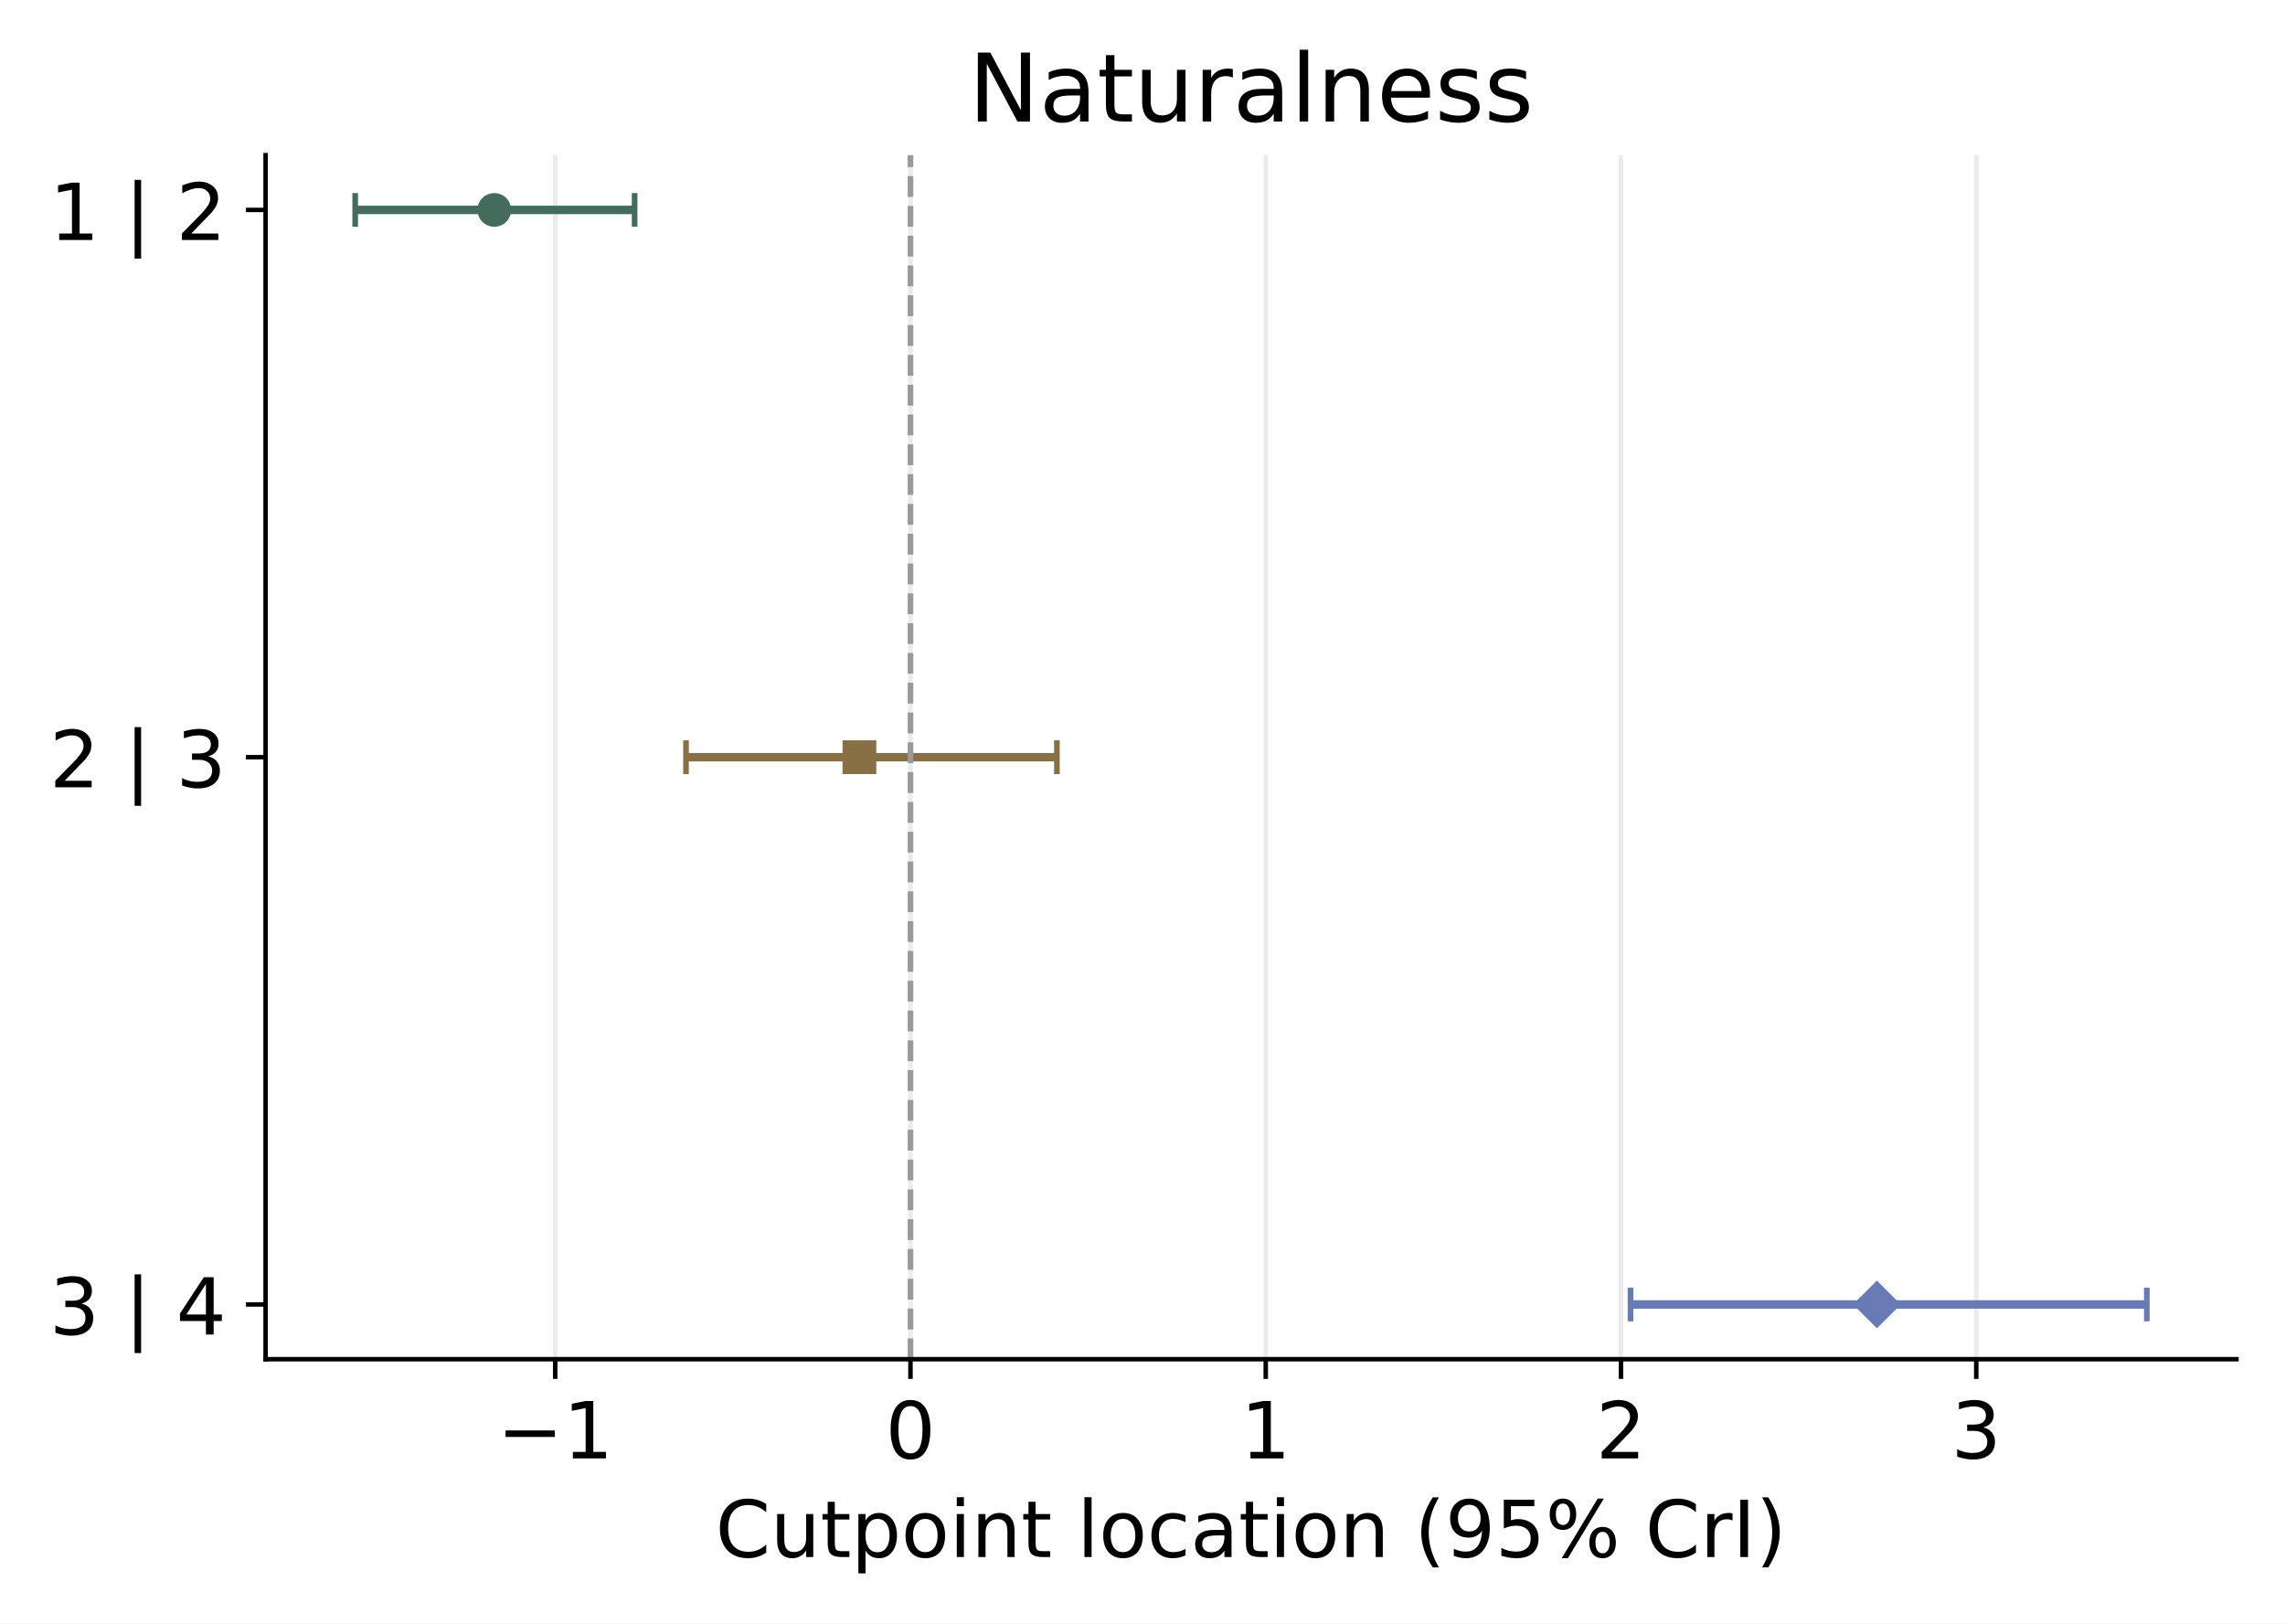
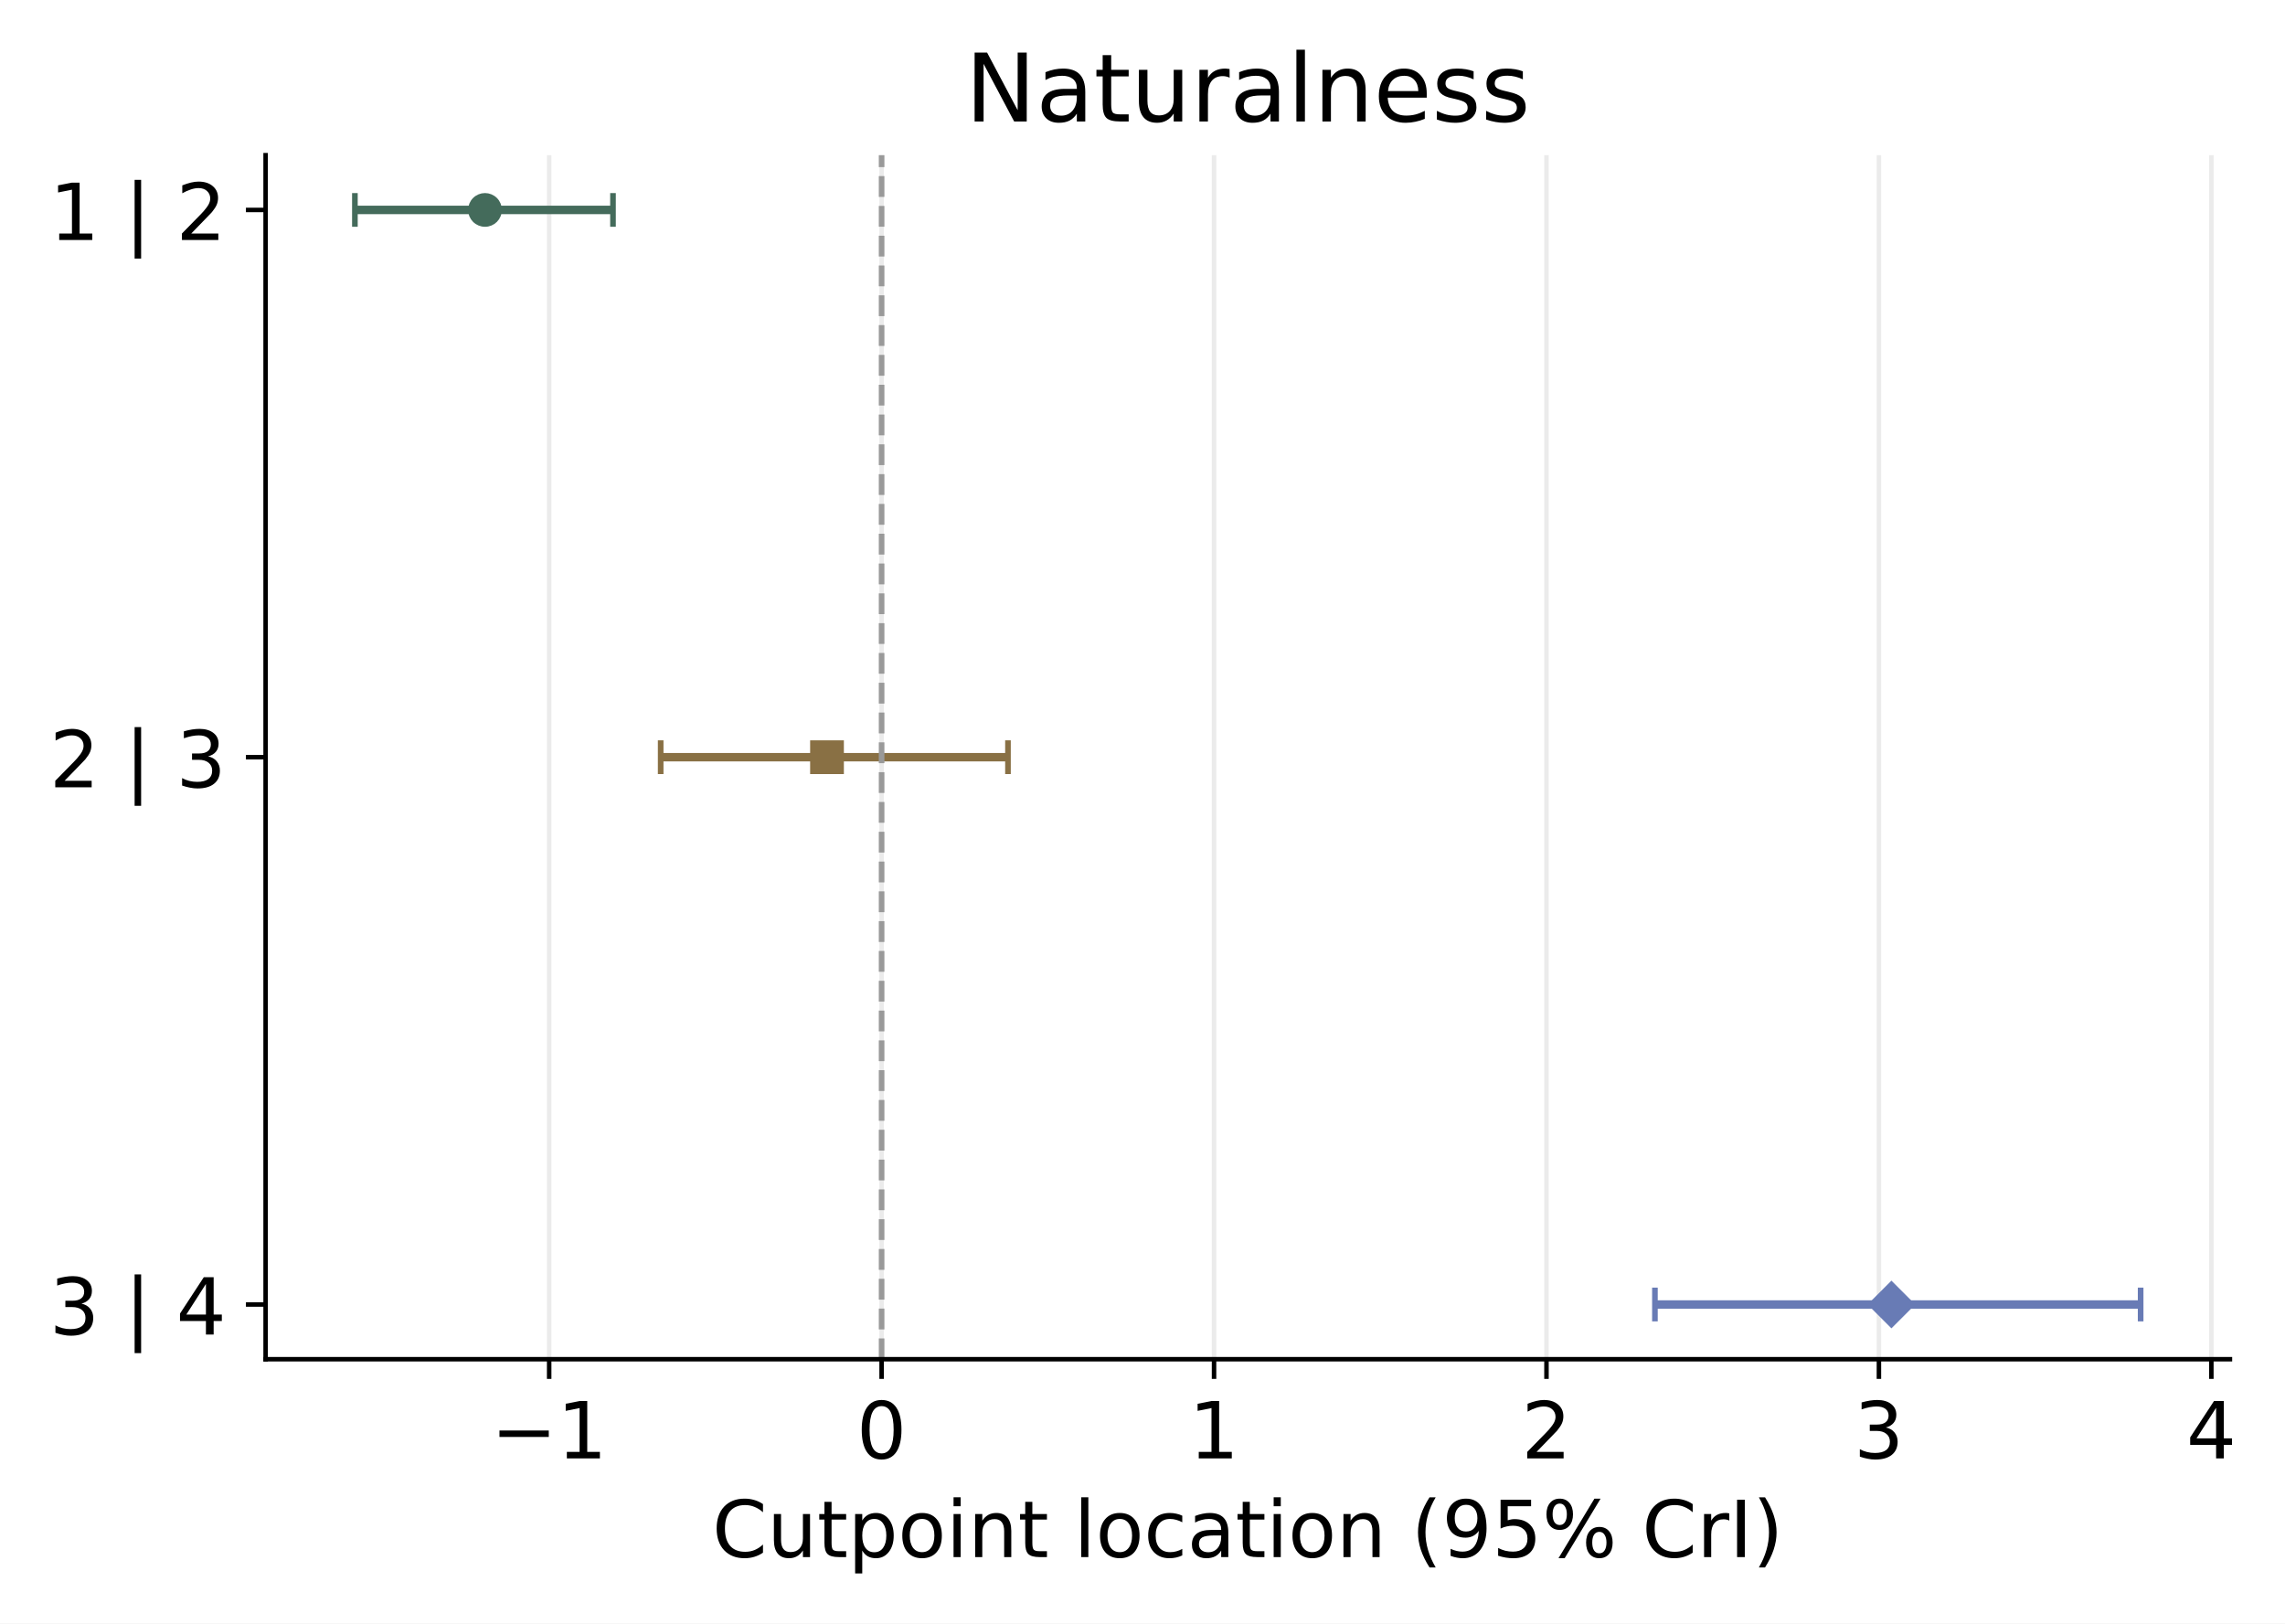
- <svg xmlns="http://www.w3.org/2000/svg" xmlns:xlink="http://www.w3.org/1999/xlink" width="406.32pt" height="288.719pt" viewBox="0 0 406.32 288.719" version="1.1">
+ <svg xmlns="http://www.w3.org/2000/svg" xmlns:xlink="http://www.w3.org/1999/xlink" width="406.314pt" height="288.719pt" viewBox="0 0 406.314 288.719" version="1.1">
  <defs>
    <style type="text/css">*{stroke-linejoin: round; stroke-linecap: butt}</style>
  </defs>
  <g id="figure_1">
    <g id="patch_1">
-       <path d="M 0 288.719  L 406.32 288.719  L 406.32 0  L 0 0  z " style="fill: #ffffff" />
+       <path d="M 0 288.719 L 406.314 288.719 L 406.314 0 L 0 0 z " style="fill: #ffffff" />
    </g>
    <g id="axes_1">
      <g id="patch_2">
-         <path d="M 47.23 241.719  L 397.68 241.719  L 397.68 27.6  L 47.23 27.6  z " style="fill: #ffffff" />
+         <path d="M 47.23 241.719 L 396.521 241.719 L 396.521 27.6 L 47.23 27.6 z " style="fill: #ffffff" />
      </g>
      <g id="matplotlib.axis_1">
        <g id="xtick_1">
          <g id="line2d_1">
-             <path d="M 98.728 241.719  L 98.728 27.6  " clip-path="url(#pa490f022b1)" style="fill: none; stroke: #ebebeb; stroke-width: 0.8; stroke-linecap: square" />
+             <path d="M 97.652 241.719 L 97.652 27.6 " clip-path="url(#pb418ce734f)" style="fill: none; stroke: #ebebeb; stroke-width: 0.8; stroke-linecap: square" />
          </g>
          <g id="line2d_2">
            <defs>
-               <path id="m2d3de1d9bd" d="M 0 0  L 0 3.5  " style="stroke: #000000; stroke-width: 0.8" />
+               <path id="m4ca26811e8" d="M 0 0 L 0 3.5 " style="stroke: #000000; stroke-width: 0.8" />
            </defs>
            <g>
-               <use xlink:href="#m2d3de1d9bd" x="98.728" y="241.719" style="stroke: #000000; stroke-width: 0.8" />
+               <use xlink:href="#m4ca26811e8" x="97.652" y="241.719" style="stroke: #000000; stroke-width: 0.8" />
            </g>
          </g>
          <g id="text_1">
-             <text style="font-size: 14px; font-family: 'DejaVu Sans'; text-anchor: middle" x="98.728" y="259.357" transform="rotate(-0 98.72822 259.3571)">−1</text>
+             <text style="font-size: 14px; font-family: 'DejaVu Sans'; text-anchor: middle" x="97.652" y="259.357" transform="rotate(-0 97.65163 259.3571)">−1</text>
          </g>
        </g>
        <g id="xtick_2">
          <g id="line2d_3">
-             <path d="M 161.902 241.719  L 161.902 27.6  " clip-path="url(#pa490f022b1)" style="fill: none; stroke: #ebebeb; stroke-width: 0.8; stroke-linecap: square" />
+             <path d="M 156.765 241.719 L 156.765 27.6 " clip-path="url(#pb418ce734f)" style="fill: none; stroke: #ebebeb; stroke-width: 0.8; stroke-linecap: square" />
          </g>
          <g id="line2d_4">
            <g>
-               <use xlink:href="#m2d3de1d9bd" x="161.902" y="241.719" style="stroke: #000000; stroke-width: 0.8" />
+               <use xlink:href="#m4ca26811e8" x="156.765" y="241.719" style="stroke: #000000; stroke-width: 0.8" />
            </g>
          </g>
          <g id="text_2">
-             <text style="font-size: 14px; font-family: 'DejaVu Sans'; text-anchor: middle" x="161.902" y="259.357" transform="rotate(-0 161.9015 259.3571)">0</text>
+             <text style="font-size: 14px; font-family: 'DejaVu Sans'; text-anchor: middle" x="156.765" y="259.357" transform="rotate(-0 156.765 259.3571)">0</text>
          </g>
        </g>
        <g id="xtick_3">
          <g id="line2d_5">
-             <path d="M 225.075 241.719  L 225.075 27.6  " clip-path="url(#pa490f022b1)" style="fill: none; stroke: #ebebeb; stroke-width: 0.8; stroke-linecap: square" />
+             <path d="M 215.878 241.719 L 215.878 27.6 " clip-path="url(#pb418ce734f)" style="fill: none; stroke: #ebebeb; stroke-width: 0.8; stroke-linecap: square" />
          </g>
          <g id="line2d_6">
            <g>
-               <use xlink:href="#m2d3de1d9bd" x="225.075" y="241.719" style="stroke: #000000; stroke-width: 0.8" />
+               <use xlink:href="#m4ca26811e8" x="215.878" y="241.719" style="stroke: #000000; stroke-width: 0.8" />
            </g>
          </g>
          <g id="text_3">
-             <text style="font-size: 14px; font-family: 'DejaVu Sans'; text-anchor: middle" x="225.075" y="259.357" transform="rotate(-0 225.0748 259.3571)">1</text>
+             <text style="font-size: 14px; font-family: 'DejaVu Sans'; text-anchor: middle" x="215.878" y="259.357" transform="rotate(-0 215.8784 259.3571)">1</text>
          </g>
        </g>
        <g id="xtick_4">
          <g id="line2d_7">
-             <path d="M 288.248 241.719  L 288.248 27.6  " clip-path="url(#pa490f022b1)" style="fill: none; stroke: #ebebeb; stroke-width: 0.8; stroke-linecap: square" />
+             <path d="M 274.992 241.719 L 274.992 27.6 " clip-path="url(#pb418ce734f)" style="fill: none; stroke: #ebebeb; stroke-width: 0.8; stroke-linecap: square" />
          </g>
          <g id="line2d_8">
            <g>
-               <use xlink:href="#m2d3de1d9bd" x="288.248" y="241.719" style="stroke: #000000; stroke-width: 0.8" />
+               <use xlink:href="#m4ca26811e8" x="274.992" y="241.719" style="stroke: #000000; stroke-width: 0.8" />
            </g>
          </g>
          <g id="text_4">
-             <text style="font-size: 14px; font-family: 'DejaVu Sans'; text-anchor: middle" x="288.248" y="259.357" transform="rotate(-0 288.2481 259.3571)">2</text>
+             <text style="font-size: 14px; font-family: 'DejaVu Sans'; text-anchor: middle" x="274.992" y="259.357" transform="rotate(-0 274.9918 259.3571)">2</text>
          </g>
        </g>
        <g id="xtick_5">
          <g id="line2d_9">
-             <path d="M 351.421 241.719  L 351.421 27.6  " clip-path="url(#pa490f022b1)" style="fill: none; stroke: #ebebeb; stroke-width: 0.8; stroke-linecap: square" />
+             <path d="M 334.105 241.719 L 334.105 27.6 " clip-path="url(#pb418ce734f)" style="fill: none; stroke: #ebebeb; stroke-width: 0.8; stroke-linecap: square" />
          </g>
          <g id="line2d_10">
            <g>
-               <use xlink:href="#m2d3de1d9bd" x="351.421" y="241.719" style="stroke: #000000; stroke-width: 0.8" />
+               <use xlink:href="#m4ca26811e8" x="334.105" y="241.719" style="stroke: #000000; stroke-width: 0.8" />
            </g>
          </g>
          <g id="text_5">
-             <text style="font-size: 14px; font-family: 'DejaVu Sans'; text-anchor: middle" x="351.421" y="259.357" transform="rotate(-0 351.4214 259.3571)">3</text>
-           </g>
-         </g>
-         <g id="text_6">
-           <text style="font-size: 14px; font-family: 'DejaVu Sans'; text-anchor: middle" x="222.455" y="276.906" transform="rotate(-0 222.4549 276.9065)">Cutpoint location (95% CrI)</text>
+             <text style="font-size: 14px; font-family: 'DejaVu Sans'; text-anchor: middle" x="334.105" y="259.357" transform="rotate(-0 334.1052 259.3571)">3</text>
+           </g>
+         </g>
+         <g id="xtick_6">
+           <g id="line2d_11">
+             <path d="M 393.219 241.719 L 393.219 27.6 " clip-path="url(#pb418ce734f)" style="fill: none; stroke: #ebebeb; stroke-width: 0.8; stroke-linecap: square" />
+           </g>
+           <g id="line2d_12">
+             <g>
+               <use xlink:href="#m4ca26811e8" x="393.219" y="241.719" style="stroke: #000000; stroke-width: 0.8" />
+             </g>
+           </g>
+           <g id="text_6">
+             <text style="font-size: 14px; font-family: 'DejaVu Sans'; text-anchor: middle" x="393.219" y="259.357" transform="rotate(-0 393.2185 259.3571)">4</text>
+           </g>
+         </g>
+         <g id="text_7">
+           <text style="font-size: 14px; font-family: 'DejaVu Sans'; text-anchor: middle" x="221.876" y="276.906" transform="rotate(-0 221.8756 276.9065)">Cutpoint location (95% CrI)</text>
        </g>
      </g>
      <g id="matplotlib.axis_2">
        <g id="ytick_1">
-           <g id="line2d_11">
+           <g id="line2d_13">
            <defs>
-               <path id="m9c222ab551" d="M 0 0  L -3.5 0  " style="stroke: #000000; stroke-width: 0.8" />
+               <path id="mac4ac503b3" d="M 0 0 L -3.5 0 " style="stroke: #000000; stroke-width: 0.8" />
            </defs>
            <g>
-               <use xlink:href="#m9c222ab551" x="47.23" y="37.333" style="stroke: #000000; stroke-width: 0.8" />
-             </g>
-           </g>
-           <g id="text_7">
+               <use xlink:href="#mac4ac503b3" x="47.23" y="37.333" style="stroke: #000000; stroke-width: 0.8" />
+             </g>
+           </g>
+           <g id="text_8">
            <text style="font-size: 14px; font-family: 'DejaVu Sans'; text-anchor: end" x="40.23" y="42.682" transform="rotate(-0 40.23 42.68223)">1 | 2</text>
          </g>
        </g>
        <g id="ytick_2">
-           <g id="line2d_12">
-             <g>
-               <use xlink:href="#m9c222ab551" x="47.23" y="134.66" style="stroke: #000000; stroke-width: 0.8" />
-             </g>
-           </g>
-           <g id="text_8">
+           <g id="line2d_14">
+             <g>
+               <use xlink:href="#mac4ac503b3" x="47.23" y="134.66" style="stroke: #000000; stroke-width: 0.8" />
+             </g>
+           </g>
+           <g id="text_9">
            <text style="font-size: 14px; font-family: 'DejaVu Sans'; text-anchor: end" x="40.23" y="140.009" transform="rotate(-0 40.23 140.0092)">2 | 3</text>
          </g>
        </g>
        <g id="ytick_3">
-           <g id="line2d_13">
-             <g>
-               <use xlink:href="#m9c222ab551" x="47.23" y="231.987" style="stroke: #000000; stroke-width: 0.8" />
-             </g>
-           </g>
-           <g id="text_9">
+           <g id="line2d_15">
+             <g>
+               <use xlink:href="#mac4ac503b3" x="47.23" y="231.987" style="stroke: #000000; stroke-width: 0.8" />
+             </g>
+           </g>
+           <g id="text_10">
            <text style="font-size: 14px; font-family: 'DejaVu Sans'; text-anchor: end" x="40.23" y="237.336" transform="rotate(-0 40.23 237.3361)">3 | 4</text>
          </g>
        </g>
      </g>
      <g id="LineCollection_1">
-         <path d="M 63.16 37.333  L 112.849 37.333  " clip-path="url(#pa490f022b1)" style="fill: none; stroke: #446b5b; stroke-width: 1.5" />
-       </g>
-       <g id="line2d_14">
-         <defs>
-           <path id="m4118939653" d="M 0 3  L 0 -3  " style="stroke: #446b5b" />
-         </defs>
-         <g clip-path="url(#pa490f022b1)">
-           <use xlink:href="#m4118939653" x="63.16" y="37.333" style="fill: #446b5b; stroke: #446b5b" />
-         </g>
-       </g>
-       <g id="line2d_15">
-         <g clip-path="url(#pa490f022b1)">
-           <use xlink:href="#m4118939653" x="112.849" y="37.333" style="fill: #446b5b; stroke: #446b5b" />
+         <path d="M 63.107 37.333 L 109.001 37.333 " clip-path="url(#pb418ce734f)" style="fill: none; stroke: #446b5b; stroke-width: 1.5" />
+       </g>
+       <g id="line2d_16">
+         <defs>
+           <path id="m9652465288" d="M 0 3 L 0 -3 " style="stroke: #446b5b" />
+         </defs>
+         <g clip-path="url(#pb418ce734f)">
+           <use xlink:href="#m9652465288" x="63.107" y="37.333" style="fill: #446b5b; stroke: #446b5b" />
+         </g>
+       </g>
+       <g id="line2d_17">
+         <g clip-path="url(#pb418ce734f)">
+           <use xlink:href="#m9652465288" x="109.001" y="37.333" style="fill: #446b5b; stroke: #446b5b" />
        </g>
      </g>
      <g id="LineCollection_2">
-         <path d="M 121.986 134.66  L 187.938 134.66  " clip-path="url(#pa490f022b1)" style="fill: none; stroke: #897044; stroke-width: 1.5" />
-       </g>
-       <g id="line2d_16">
-         <defs>
-           <path id="m175a08cb83" d="M 0 3  L 0 -3  " style="stroke: #897044" />
-         </defs>
-         <g clip-path="url(#pa490f022b1)">
-           <use xlink:href="#m175a08cb83" x="121.986" y="134.66" style="fill: #897044; stroke: #897044" />
-         </g>
-       </g>
-       <g id="line2d_17">
-         <g clip-path="url(#pa490f022b1)">
-           <use xlink:href="#m175a08cb83" x="187.938" y="134.66" style="fill: #897044; stroke: #897044" />
+         <path d="M 117.48 134.66 L 179.236 134.66 " clip-path="url(#pb418ce734f)" style="fill: none; stroke: #897044; stroke-width: 1.5" />
+       </g>
+       <g id="line2d_18">
+         <defs>
+           <path id="mcc854aa984" d="M 0 3 L 0 -3 " style="stroke: #897044" />
+         </defs>
+         <g clip-path="url(#pb418ce734f)">
+           <use xlink:href="#mcc854aa984" x="117.48" y="134.66" style="fill: #897044; stroke: #897044" />
+         </g>
+       </g>
+       <g id="line2d_19">
+         <g clip-path="url(#pb418ce734f)">
+           <use xlink:href="#mcc854aa984" x="179.236" y="134.66" style="fill: #897044; stroke: #897044" />
        </g>
      </g>
      <g id="LineCollection_3">
-         <path d="M 289.937 231.987  L 381.75 231.987  " clip-path="url(#pa490f022b1)" style="fill: none; stroke: #687bb5; stroke-width: 1.5" />
-       </g>
-       <g id="line2d_18">
-         <defs>
-           <path id="m42a0e78867" d="M 0 3  L 0 -3  " style="stroke: #687bb5" />
-         </defs>
-         <g clip-path="url(#pa490f022b1)">
-           <use xlink:href="#m42a0e78867" x="289.937" y="231.987" style="fill: #687bb5; stroke: #687bb5" />
-         </g>
-       </g>
-       <g id="line2d_19">
-         <g clip-path="url(#pa490f022b1)">
-           <use xlink:href="#m42a0e78867" x="381.75" y="231.987" style="fill: #687bb5; stroke: #687bb5" />
-         </g>
+         <path d="M 294.275 231.987 L 380.644 231.987 " clip-path="url(#pb418ce734f)" style="fill: none; stroke: #687bb5; stroke-width: 1.5" />
      </g>
      <g id="line2d_20">
-         <path d="M 161.902 241.719  L 161.902 27.6  " clip-path="url(#pa490f022b1)" style="fill: none; stroke-dasharray: 3.7,1.6; stroke-dashoffset: 0; stroke: #999999" />
+         <defs>
+           <path id="m0d31aecbd9" d="M 0 3 L 0 -3 " style="stroke: #687bb5" />
+         </defs>
+         <g clip-path="url(#pb418ce734f)">
+           <use xlink:href="#m0d31aecbd9" x="294.275" y="231.987" style="fill: #687bb5; stroke: #687bb5" />
+         </g>
      </g>
      <g id="line2d_21">
-         <defs>
-           <path id="m04f6be5a21" d="M 0 2.5  C 0.663 2.5 1.299 2.237 1.768 1.768  C 2.237 1.299 2.5 0.663 2.5 0  C 2.5 -0.663 2.237 -1.299 1.768 -1.768  C 1.299 -2.237 0.663 -2.5 0 -2.5  C -0.663 -2.5 -1.299 -2.237 -1.768 -1.768  C -2.237 -1.299 -2.5 -0.663 -2.5 0  C -2.5 0.663 -2.237 1.299 -1.768 1.768  C -1.299 2.237 -0.663 2.5 0 2.5  z " style="stroke: #446b5b" />
-         </defs>
-         <g clip-path="url(#pa490f022b1)">
-           <use xlink:href="#m04f6be5a21" x="87.896" y="37.333" style="fill: #446b5b; stroke: #446b5b" />
+         <g clip-path="url(#pb418ce734f)">
+           <use xlink:href="#m0d31aecbd9" x="380.644" y="231.987" style="fill: #687bb5; stroke: #687bb5" />
        </g>
      </g>
      <g id="line2d_22">
-         <defs>
-           <path id="m4f7f152c38" d="M -2.5 2.5  L 2.5 2.5  L 2.5 -2.5  L -2.5 -2.5  z " style="stroke: #897044; stroke-linejoin: miter" />
-         </defs>
-         <g clip-path="url(#pa490f022b1)">
-           <use xlink:href="#m4f7f152c38" x="152.823" y="134.66" style="fill: #897044; stroke: #897044; stroke-linejoin: miter" />
-         </g>
+         <path d="M 156.765 241.719 L 156.765 27.6 " clip-path="url(#pb418ce734f)" style="fill: none; stroke-dasharray: 3.7,1.6; stroke-dashoffset: 0; stroke: #999999" />
      </g>
      <g id="line2d_23">
        <defs>
-           <path id="m6c1f3fd235" d="M -0 3.536  L 3.536 0  L 0 -3.536  L -3.536 -0  z " style="stroke: #687bb5; stroke-linejoin: miter" />
-         </defs>
-         <g clip-path="url(#pa490f022b1)">
-           <use xlink:href="#m6c1f3fd235" x="333.757" y="231.987" style="fill: #687bb5; stroke: #687bb5; stroke-linejoin: miter" />
+           <path id="m35a755f9bd" d="M 0 2.5 C 0.663 2.5 1.299 2.237 1.768 1.768 C 2.237 1.299 2.5 0.663 2.5 0 C 2.5 -0.663 2.237 -1.299 1.768 -1.768 C 1.299 -2.237 0.663 -2.5 0 -2.5 C -0.663 -2.5 -1.299 -2.237 -1.768 -1.768 C -2.237 -1.299 -2.5 -0.663 -2.5 0 C -2.5 0.663 -2.237 1.299 -1.768 1.768 C -1.299 2.237 -0.663 2.5 0 2.5 z " style="stroke: #446b5b" />
+         </defs>
+         <g clip-path="url(#pb418ce734f)">
+           <use xlink:href="#m35a755f9bd" x="86.241" y="37.333" style="fill: #446b5b; stroke: #446b5b" />
+         </g>
+       </g>
+       <g id="line2d_24">
+         <defs>
+           <path id="mc19ebaef87" d="M -2.5 2.5 L 2.5 2.5 L 2.5 -2.5 L -2.5 -2.5 z " style="stroke: #897044; stroke-linejoin: miter" />
+         </defs>
+         <g clip-path="url(#pb418ce734f)">
+           <use xlink:href="#mc19ebaef87" x="147.056" y="134.66" style="fill: #897044; stroke: #897044; stroke-linejoin: miter" />
+         </g>
+       </g>
+       <g id="line2d_25">
+         <defs>
+           <path id="m71ab531e1c" d="M -0 3.536 L 3.536 0 L 0 -3.536 L -3.536 -0 z " style="stroke: #687bb5; stroke-linejoin: miter" />
+         </defs>
+         <g clip-path="url(#pb418ce734f)">
+           <use xlink:href="#m71ab531e1c" x="336.33" y="231.987" style="fill: #687bb5; stroke: #687bb5; stroke-linejoin: miter" />
        </g>
      </g>
      <g id="patch_3">
-         <path d="M 47.23 241.719  L 47.23 27.6  " style="fill: none; stroke: #000000; stroke-width: 0.8; stroke-linejoin: miter; stroke-linecap: square" />
+         <path d="M 47.23 241.719 L 47.23 27.6 " style="fill: none; stroke: #000000; stroke-width: 0.8; stroke-linejoin: miter; stroke-linecap: square" />
      </g>
      <g id="patch_4">
-         <path d="M 47.23 241.719  L 397.68 241.719  " style="fill: none; stroke: #000000; stroke-width: 0.8; stroke-linejoin: miter; stroke-linecap: square" />
-       </g>
-       <g id="text_10">
-         <text style="font-size: 16.8px; font-family: 'DejaVu Sans'; text-anchor: middle" x="222.455" y="21.6" transform="rotate(-0 222.4549 21.6)">Naturalness</text>
+         <path d="M 47.23 241.719 L 396.521 241.719 " style="fill: none; stroke: #000000; stroke-width: 0.8; stroke-linejoin: miter; stroke-linecap: square" />
+       </g>
+       <g id="text_11">
+         <text style="font-size: 16.8px; font-family: 'DejaVu Sans'; text-anchor: middle" x="221.876" y="21.6" transform="rotate(-0 221.8756 21.6)">Naturalness</text>
      </g>
    </g>
  </g>
  <defs>
-     <clipPath id="pa490f022b1">
-       <rect x="47.23" y="27.6" width="350.45" height="214.119" />
+     <clipPath id="pb418ce734f">
+       <rect x="47.23" y="27.6" width="349.291" height="214.119" />
    </clipPath>
  </defs>
</svg>
